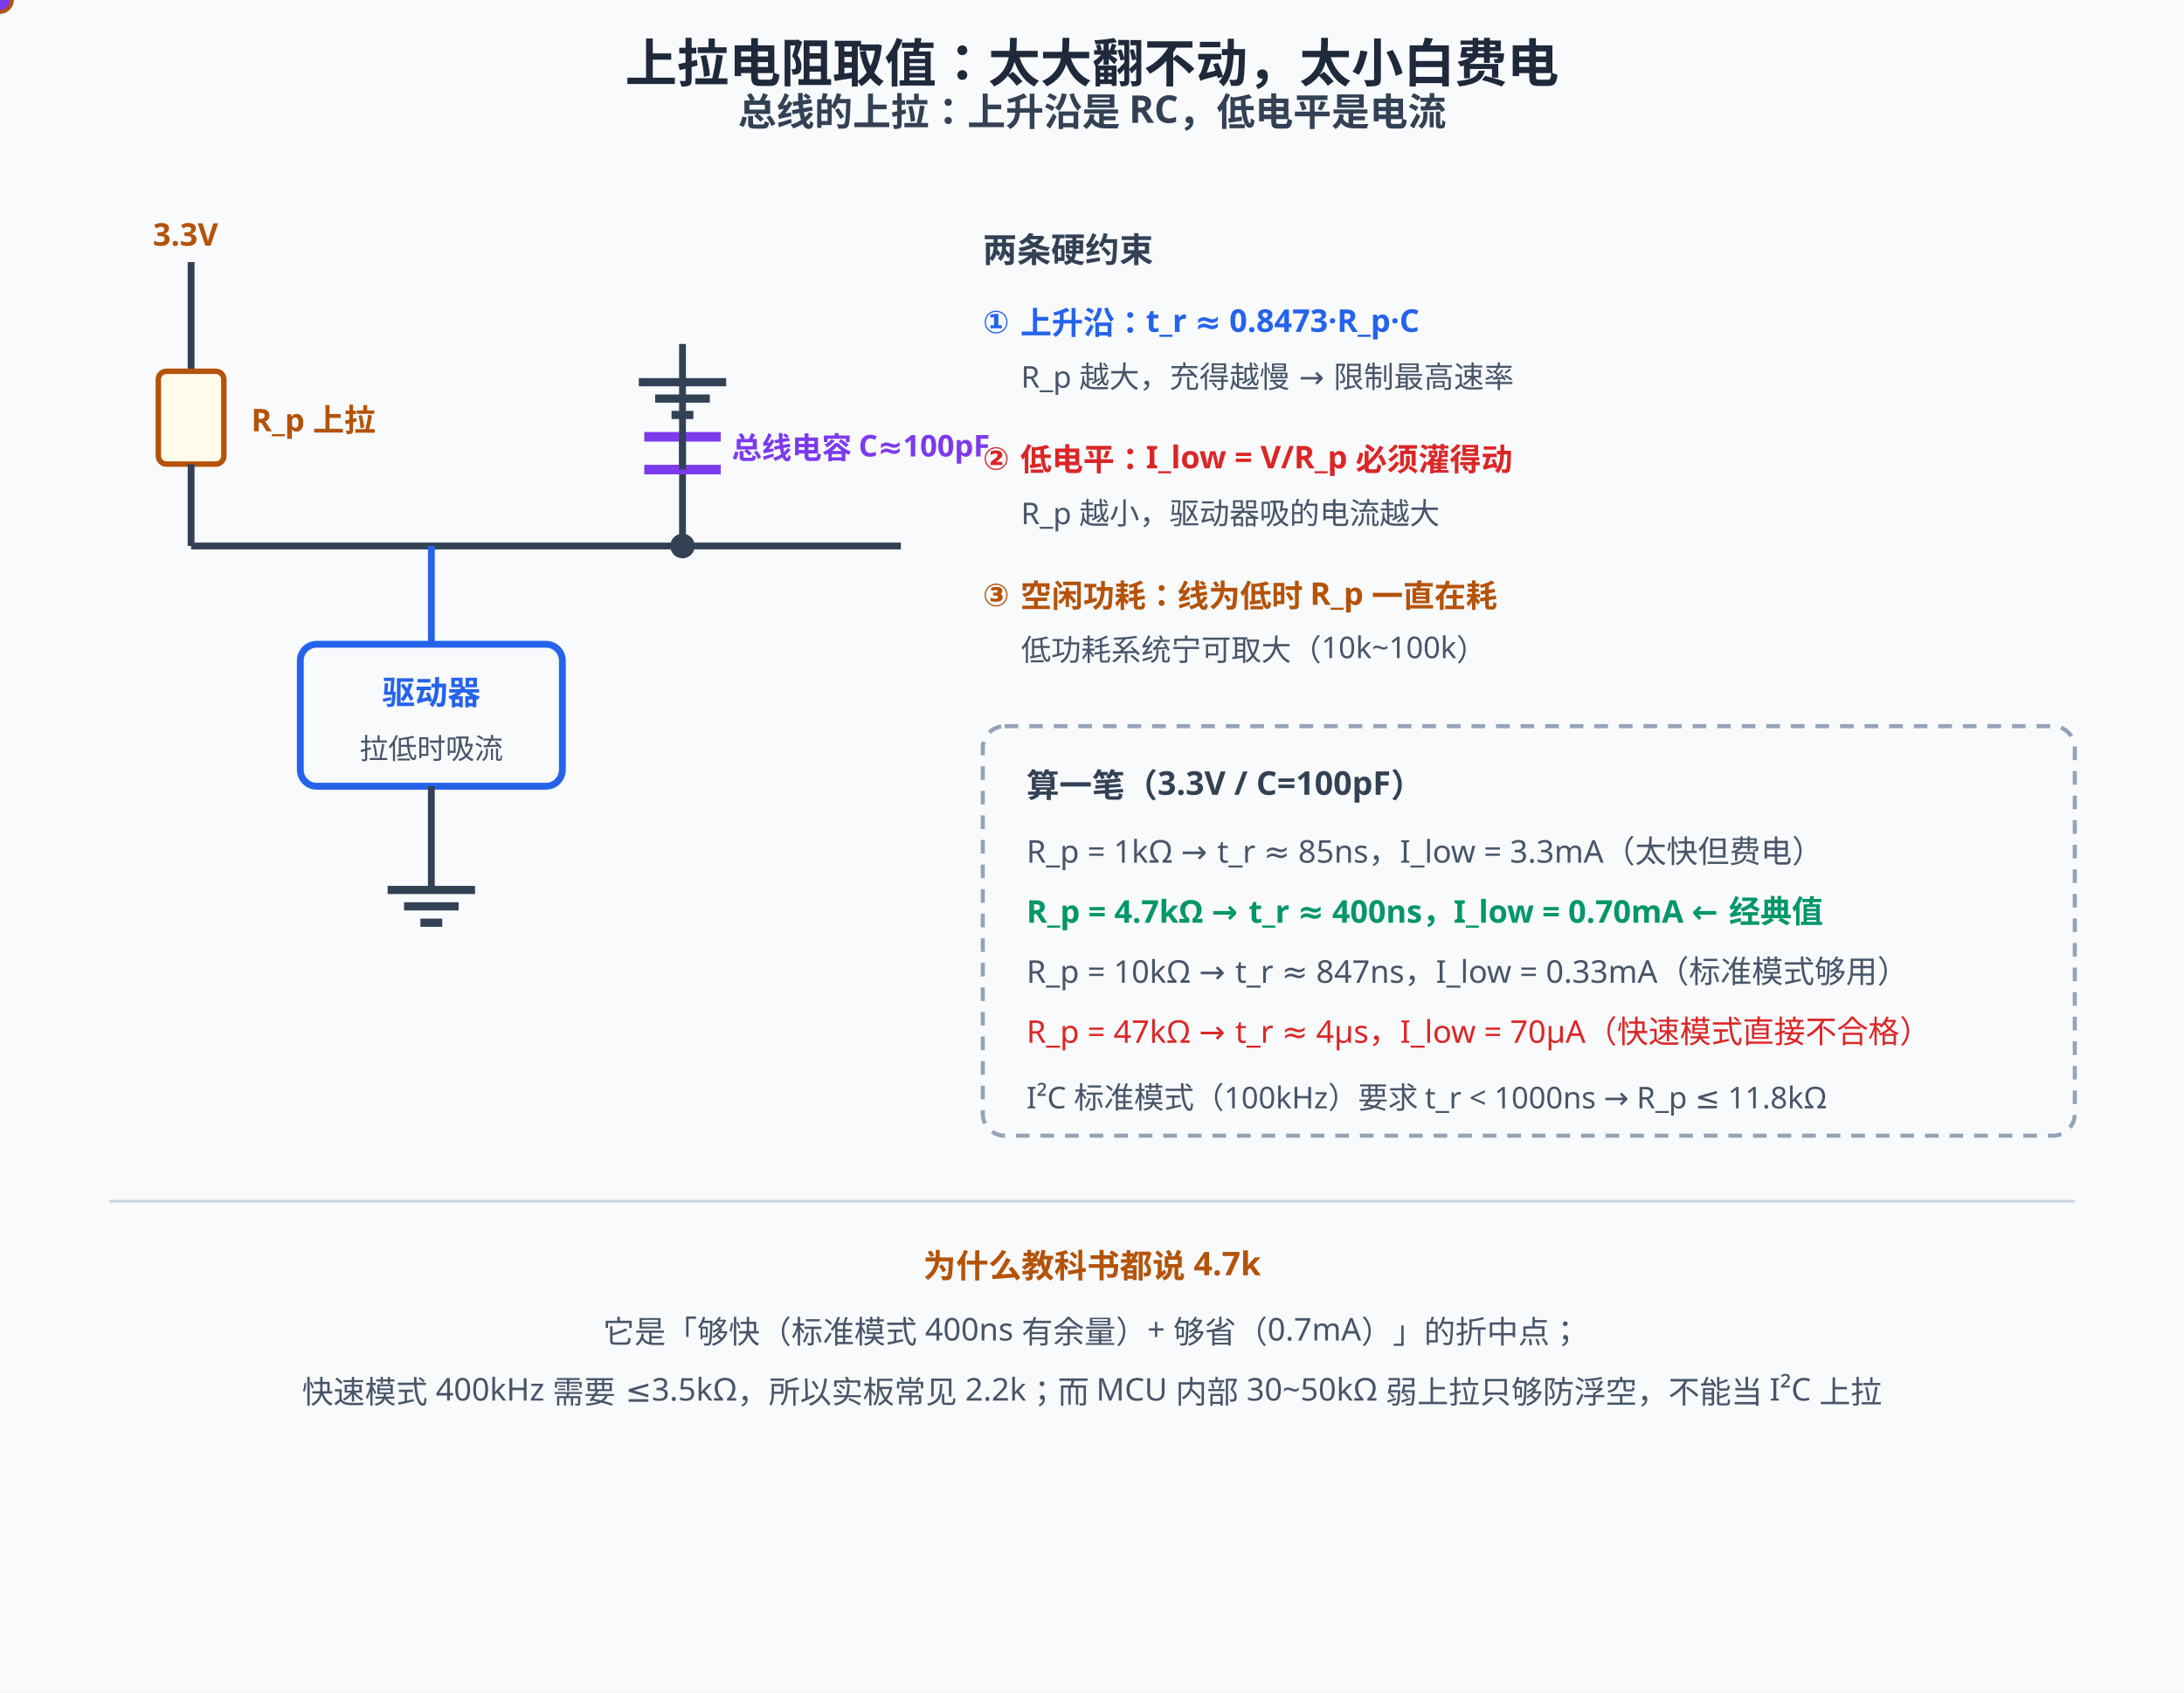
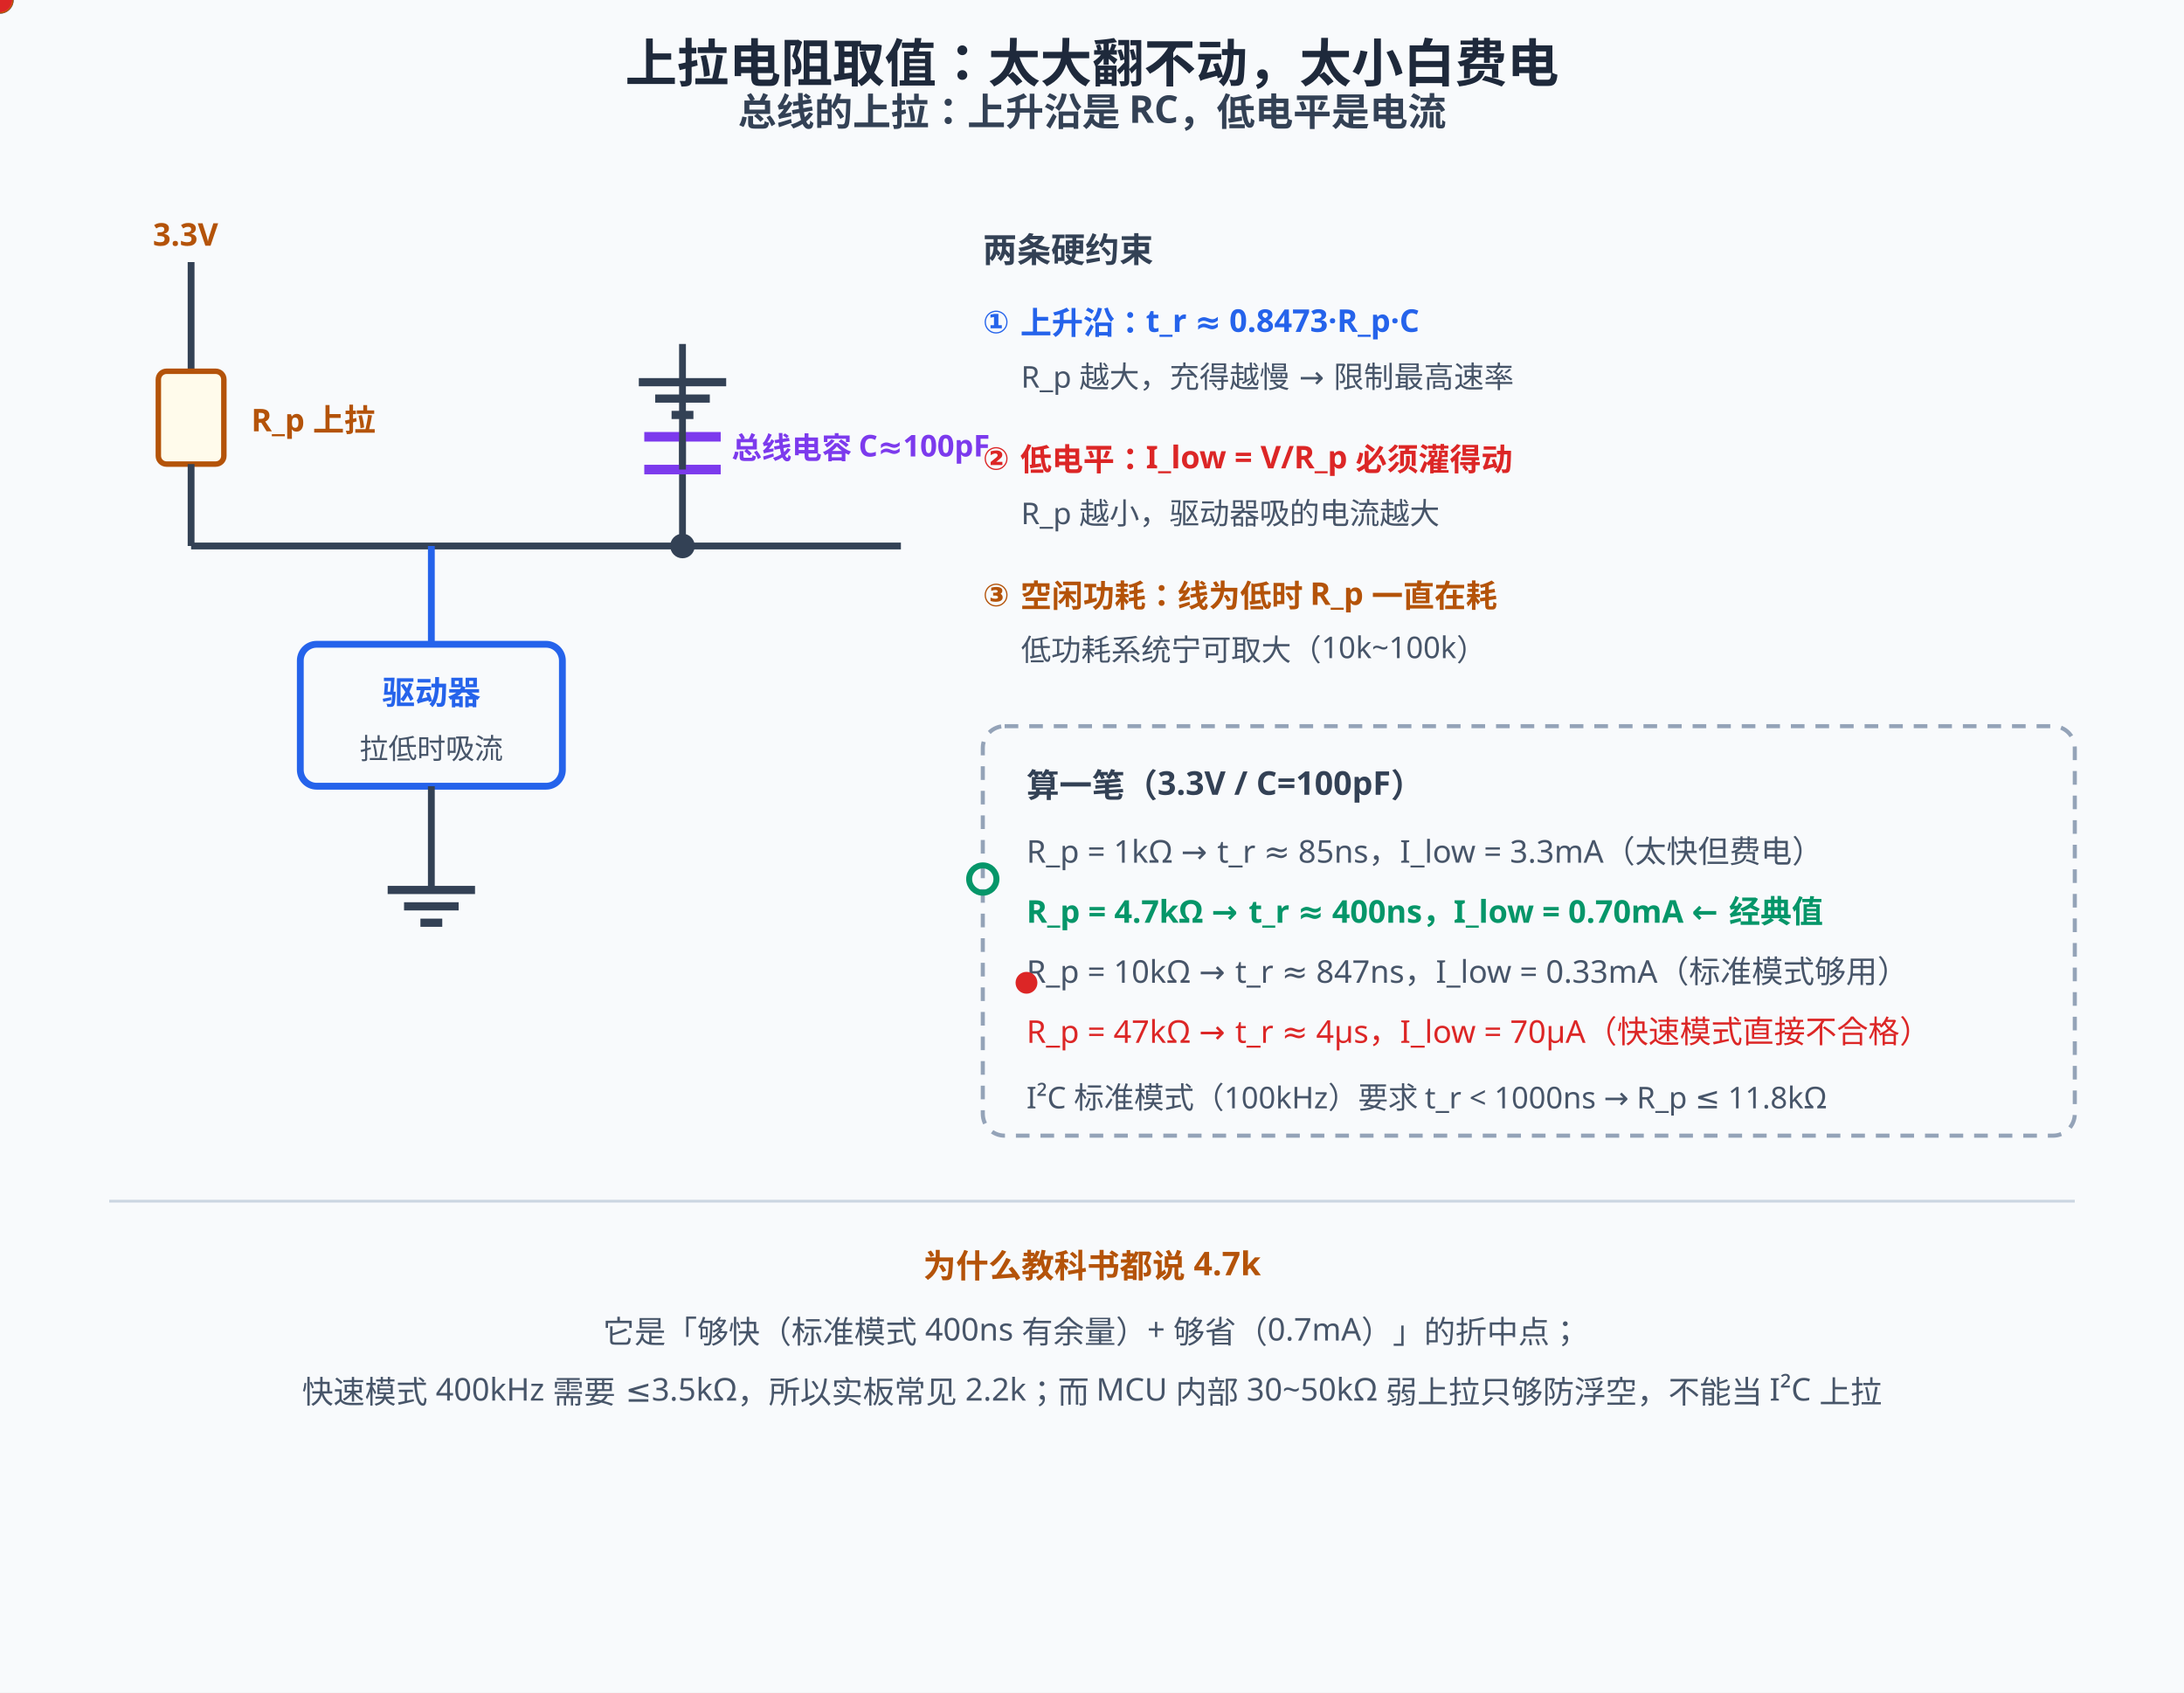
<svg xmlns="http://www.w3.org/2000/svg" width="800" height="620" viewBox="0 0 800 620">
  <rect width="800" height="620" fill="#f8fafc" />
  <style>
text{font-family:"Segoe UI","Microsoft YaHei",sans-serif;}
@media (prefers-color-scheme: dark){
rect[fill="#f8fafc"]{fill:#0f172a}
[fill="#1e293b"]{fill:#f1f5f9}[stroke="#1e293b"]{stroke:#f1f5f9}
[fill="#334155"]{fill:#e2e8f0}[stroke="#334155"]{stroke:#e2e8f0}
[fill="#475569"]{fill:#cbd5e1}[stroke="#475569"]{stroke:#cbd5e1}
[fill="#64748b"]{fill:#94a3b8}[stroke="#64748b"]{stroke:#94a3b8}
[fill="#dbeafe"]{fill:#1e3a8a}[fill="#eff6ff"]{fill:#172554}
[fill="#1d4ed8"]{fill:#60a5fa}[fill="#2563eb"]{fill:#60a5fa}[fill="#3b82f6"]{fill:#60a5fa}
[fill="#ecfdf5"]{fill:#022c22}[fill="#059669"]{fill:#34d399}[fill="#065f46"]{fill:#6ee7b7}[fill="#10b981"]{fill:#34d399}
[fill="#fffbeb"]{fill:#451a03}[fill="#b45309"]{fill:#fcd34d}[fill="#92400e"]{fill:#fcd34d}[fill="#f59e0b"]{fill:#fbbf24}
[fill="#fef2f2"]{fill:#450a0a}[fill="#dc2626"]{fill:#f87171}[fill="#991b1b"]{fill:#fca5a5}
[fill="#cbd5e1"]{fill:#334155}[stroke="#cbd5e1"]{stroke:#475569}
[fill="#ffffff"]{fill:#0f172a}[fill="#94a3b8"]{fill:#64748b}[stroke="#94a3b8"]{stroke:#64748b}
[fill="#7c3aed"]{fill:#a78bfa}[stroke="#7c3aed"]{stroke:#a78bfa}
}
</style>
  <text x="400" y="30" text-anchor="middle" font-size="19" font-weight="bold" fill="#1e293b">上拉电阻取值：太大翻不动，太小白费电</text>
  <text x="400" y="46" text-anchor="middle" font-size="14" font-weight="bold" fill="#334155">总线的上拉：上升沿是 RC，低电平是电流</text>
  <line x1="70" y1="96" x2="70" y2="136" stroke="#334155" stroke-width="2.5" />
  <text x="56" y="90" font-size="11.5" font-weight="bold" fill="#b45309">3.3V</text>
  <rect x="58" y="136" width="24" height="34" rx="3" fill="#fffbeb" stroke="#b45309" stroke-width="2" />
  <text x="92" y="158" font-size="11.5" font-weight="bold" fill="#b45309">R_p 上拉</text>
  <line x1="70" y1="170" x2="70" y2="200" stroke="#334155" stroke-width="2.5" />
  <line x1="70" y1="200" x2="330" y2="200" stroke="#334155" stroke-width="2.5" />
  <rect x="110" y="236" width="96" height="52" rx="6" fill="#f8fafc" stroke="#2563eb" stroke-width="2.5" />
  <text x="158" y="258" text-anchor="middle" font-size="12" font-weight="bold" fill="#2563eb">驱动器</text>
  <text x="158" y="278" text-anchor="middle" font-size="10.5" fill="#475569">拉低时吸流</text>
  <line x1="158" y1="236" x2="158" y2="200" stroke="#2563eb" stroke-width="2.5" />
  <line x1="158" y1="288" x2="158" y2="312" stroke="#334155" stroke-width="2.5" />
  <line x1="158" y1="312" x2="158" y2="326" stroke="#334155" stroke-width="2.5" />
  <line x1="142" y1="326" x2="174" y2="326" stroke="#334155" stroke-width="3" />
  <line x1="148" y1="332" x2="168" y2="332" stroke="#334155" stroke-width="3" />
  <line x1="154" y1="338" x2="162" y2="338" stroke="#334155" stroke-width="3" />
  <circle cx="250" cy="200" r="4.5" fill="#334155" />
  <line x1="250" y1="200" x2="250" y2="160" stroke="#334155" stroke-width="2.5" />
  <line x1="236" y1="160" x2="264" y2="160" stroke="#7c3aed" stroke-width="3.5" />
  <line x1="236" y1="172" x2="264" y2="172" stroke="#7c3aed" stroke-width="3.5" />
  <line x1="250" y1="172" x2="250" y2="140" stroke="#334155" stroke-width="2.5" />
  <line x1="250" y1="126" x2="250" y2="140" stroke="#334155" stroke-width="2.5" />
  <line x1="234" y1="140" x2="266" y2="140" stroke="#334155" stroke-width="3" />
  <line x1="240" y1="146" x2="260" y2="146" stroke="#334155" stroke-width="3" />
  <line x1="246" y1="152" x2="254" y2="152" stroke="#334155" stroke-width="3" />
  <text x="268" y="168" font-size="11" font-weight="bold" fill="#7c3aed">总线电容 C≈100pF</text>
  <circle r="5" fill="#2563eb">
    <animateMotion dur="11s" begin="-0.3s" repeatCount="indefinite" path="M160,234 L160,202" />
  </circle>
  <circle r="5" fill="#b45309">
    <animateMotion dur="11s" begin="-0.9s" repeatCount="indefinite" path="M70,172 L70,198 L246,200" />
  </circle>
  <circle r="3.6" fill="#7c3aed">
    <animateMotion dur="2.6s" begin="-0.4s" repeatCount="indefinite" path="M196,268 L118,268" />
  </circle>
  <circle r="3.6" fill="#7c3aed">
    <animateMotion dur="2.6s" begin="-1.7s" repeatCount="indefinite" path="M118,268 L196,268" />
  </circle>
  <text x="360" y="96" font-size="12.5" font-weight="bold" fill="#334155">两条硬约束</text>
  <text x="360" y="122" font-size="11.5" font-weight="bold" fill="#2563eb">① 上升沿：t_r ≈ 0.8473·R_p·C</text>
  <text x="374" y="142" font-size="11" fill="#475569">R_p 越大，充得越慢 → 限制最高速率</text>
  <text x="360" y="172" font-size="11.5" font-weight="bold" fill="#dc2626">② 低电平：I_low = V/R_p 必须灌得动</text>
  <text x="374" y="192" font-size="11" fill="#475569">R_p 越小，驱动器吸的电流越大</text>
  <text x="360" y="222" font-size="11.5" font-weight="bold" fill="#b45309">③ 空闲功耗：线为低时 R_p 一直在耗</text>
  <text x="374" y="242" font-size="11" fill="#475569">低功耗系统宁可取大（10k~100k）</text>
  <rect x="360" y="266" width="400" height="150" rx="8" fill="#f8fafc" stroke="#94a3b8" stroke-width="1.5" stroke-dasharray="5,4" />
  <text x="376" y="292" font-size="12" font-weight="bold" fill="#334155">算一笔（3.3V / C=100pF）</text>
  <text x="376" y="316" font-size="11.5" fill="#475569">R_p = 1kΩ → t_r ≈ 85ns，I_low = 3.3mA（太快但费电）</text>
  <text x="376" y="338" font-size="11.5" font-weight="bold" fill="#059669">R_p = 4.7kΩ → t_r ≈ 400ns，I_low = 0.70mA ← 经典值</text>
  <text x="376" y="360" font-size="11.5" fill="#475569">R_p = 10kΩ → t_r ≈ 847ns，I_low = 0.33mA（标准模式够用）</text>
  <text x="376" y="382" font-size="11.5" fill="#dc2626">R_p = 47kΩ → t_r ≈ 4µs，I_low = 70µA（快速模式直接不合格）</text>
  <text x="376" y="406" font-size="11" fill="#475569">I²C 标准模式（100kHz）要求 t_r &lt; 1000ns → R_p ≤ 11.8kΩ</text>
  <line x1="40" y1="440" x2="760" y2="440" stroke="#cbd5e1" stroke-width="1" />
  <text x="400" y="468" text-anchor="middle" font-size="12" font-weight="bold" fill="#b45309">为什么教科书都说 4.7k</text>
  <text x="400" y="492" text-anchor="middle" font-size="11.5" fill="#475569">它是「够快（标准模式 400ns 有余量）+ 够省（0.7mA）」的折中点；</text>
  <text x="400" y="514" text-anchor="middle" font-size="11.5" fill="#475569">快速模式 400kHz 需要 ≤3.5kΩ，所以实板常见 2.2k；而 MCU 内部 30~50kΩ 弱上拉只够防浮空，不能当 I²C 上拉</text>
+   <circle r="4.5" fill="#f59e0b">
+     <animateMotion dur="11s" begin="-0.7s" repeatCount="indefinite" path="M60,200 L156,200" />
+   </circle>
+   <circle r="4.5" fill="#dc2626">
+     <animateMotion dur="11s" begin="-1.5s" repeatCount="indefinite" path="M252,202 L326,200" />
+   </circle>
+   <circle cx="360" cy="322" r="5" fill="none" stroke="#059669" stroke-width="2.2">
+     <animate attributeName="r" values="5;12;5" dur="1.8s" repeatCount="indefinite" />
+   </circle>
+   <circle cx="376" cy="360" r="4" fill="#dc2626">
+     <animate attributeName="r" values="4;9;4" dur="1.6s" repeatCount="indefinite" />
+   </circle>
  <rect x="356" y="264" width="408" height="156" rx="10" fill="none" stroke="#059669" stroke-width="2.5" opacity="0">
    <animate attributeName="opacity" values="0.15;0.9;0.15" dur="2.0s" repeatCount="indefinite" />
  </rect>
  <text x="400" y="552" text-anchor="middle" font-size="14.5" font-weight="bold" fill="#b45309" opacity="0">① 上拉太大：RC 充得慢，上升沿被拉长——高速总线的第一个瓶颈<animate attributeName="opacity" values="0;1;1;0;0" keyTimes="0;0.03;0.2;0.25;1" dur="11s" repeatCount="indefinite" />
  </text>
  <text x="400" y="552" text-anchor="middle" font-size="14.5" font-weight="bold" fill="#dc2626" opacity="0">② 上拉太小：驱动器拉低时要吸大电流，还可能顶不住低电平门限<animate attributeName="opacity" values="0;0;1;1;0;0" keyTimes="0;0.25;0.3;0.5;0.55;1" dur="11s" repeatCount="indefinite" />
  </text>
  <text x="400" y="552" text-anchor="middle" font-size="14.5" font-weight="bold" fill="#059669" opacity="0">③ 算笔账：t_r≈0.8473·R·C；3.3V/100pF 下 4.7k 给 400ns、0.7mA<animate attributeName="opacity" values="0;0;1;1;0;0" keyTimes="0;0.55;0.6;0.8;0.85;1" dur="11s" repeatCount="indefinite" />
  </text>
  <text x="400" y="552" text-anchor="middle" font-size="14.5" font-weight="bold" fill="#2563eb" opacity="0">④ 结论：4.7k 是标准模式折中值，快速模式要 2.2k，内部弱上拉只防浮空<animate attributeName="opacity" values="0;0;1;1" keyTimes="0;0.85;0.9;1" dur="11s" repeatCount="indefinite" />
  </text>
</svg>
